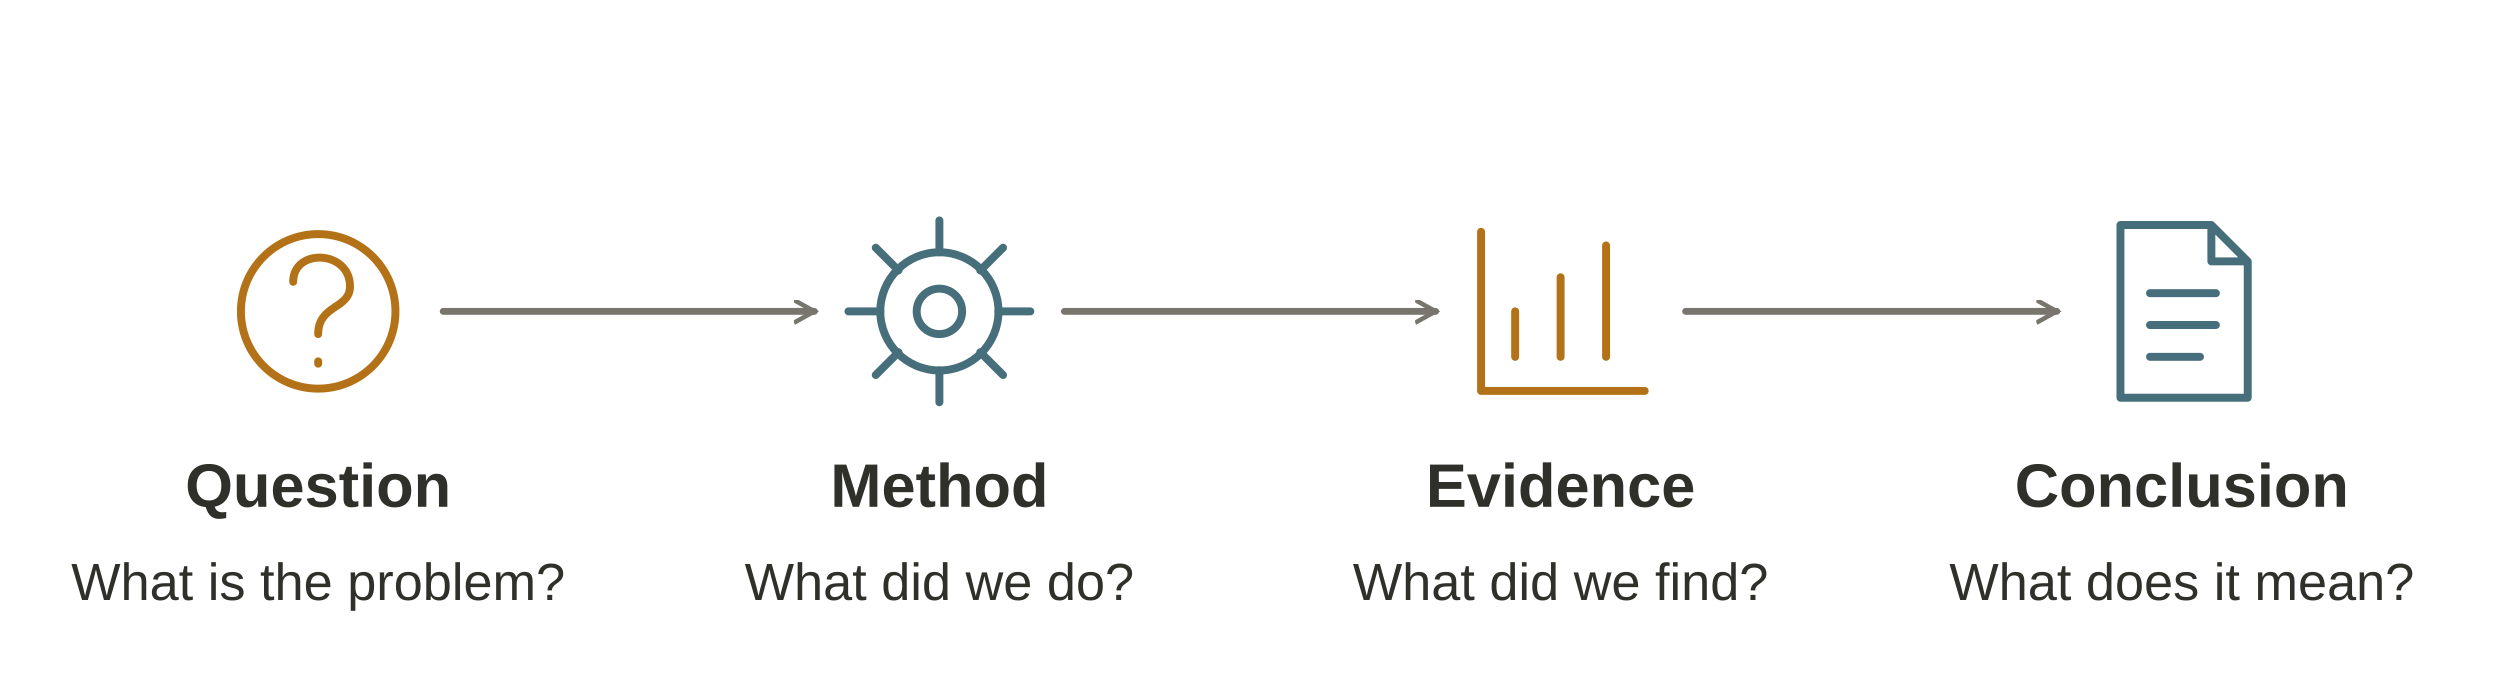
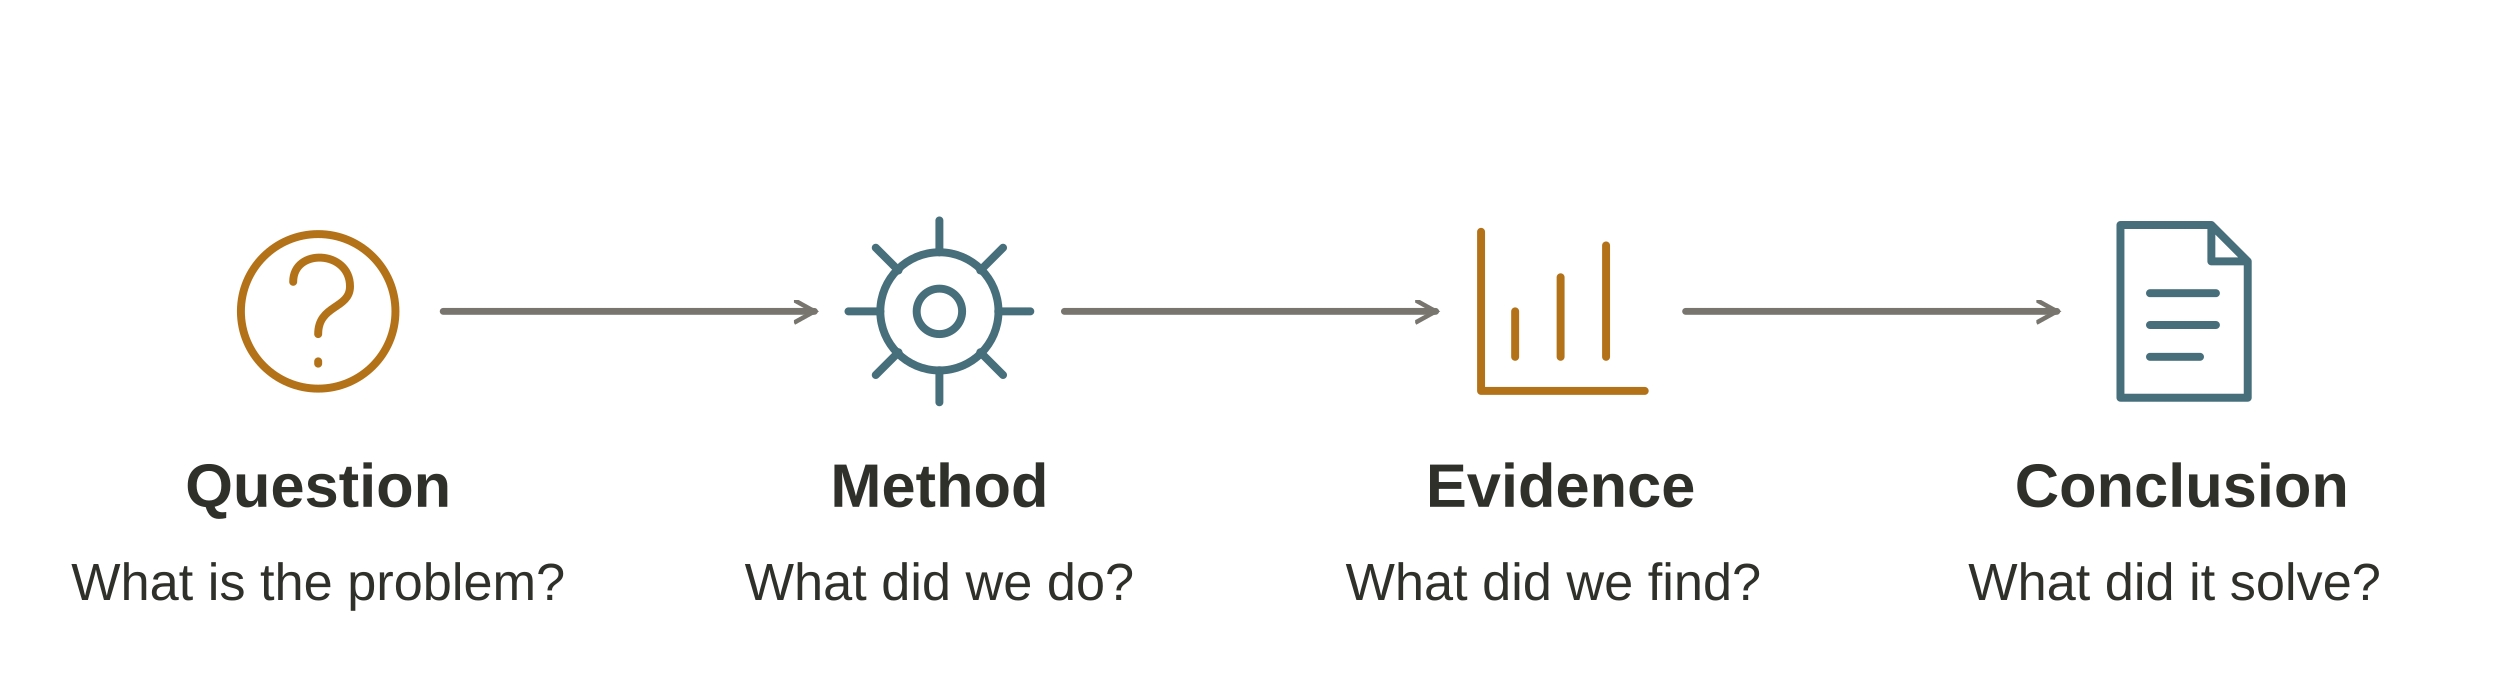
<svg xmlns="http://www.w3.org/2000/svg" width="1100" height="300" viewBox="0 0 1100 300" role="img" aria-labelledby="title desc" version="1.1" id="svg10">
  <defs id="defs1">
    <rect x="-238.665" y="-104.106" width="1310.18" height="395.179" id="rect11" />
    <marker id="a" markerWidth="12" markerHeight="12" refX="9" refY="5" orient="auto" markerUnits="userSpaceOnUse">
      <path d="M 0,0 9,5 0,10" fill="none" stroke="#77756d" stroke-width="2" id="path1" />
    </marker>
  </defs>
  <g font-family="Aptos, 'Segoe UI', Arial, sans-serif" id="g10">
    <g transform="translate(140,137)" fill="none" stroke="#b37218" stroke-width="3.5" stroke-linecap="round" stroke-linejoin="round" id="g2">
      <circle cx="0" cy="0" r="34" id="circle1" />
      <path d="m -11,-13 c 0,-15 25,-14 25,2 0,10 -14,8 -14,21 m 0,12 v 1" id="path2" />
    </g>
    <text x="140" y="223" fill="#30302b" font-size="27px" text-anchor="middle" font-weight="700" id="text2">Question</text>
    <text x="140" y="264" fill="#30302b" font-size="23px" text-anchor="middle" id="text3">What is the problem?</text>
    <path d="M 195,137 H 358.333" fill="none" stroke="#77756d" stroke-width="3" stroke-linecap="round" stroke-linejoin="round" marker-end="url(#a)" id="path3" />
    <g transform="translate(413.3333,137)" fill="none" stroke="#466e7b" stroke-width="3.5" stroke-linecap="round" stroke-linejoin="round" id="g4">
      <circle cx="0" cy="0" r="26" id="circle3" />
      <circle cx="0" cy="0" r="10" id="circle4" />
      <path d="M 0,-26 V -40 M 0,26 V 40 M 26,0 H 40 M -26,0 H -40 M 18,-18 28,-28 M 18,18 28,28 M -18,18 -28,28 m 10,-46 -10,-10" id="path4" />
    </g>
    <text x="413.333" y="223" fill="#30302b" font-size="27px" text-anchor="middle" font-weight="700" id="text4">Method</text>
    <text x="413.333" y="264" fill="#30302b" font-size="23px" text-anchor="middle" id="text5">What did we do?</text>
    <path d="M 468.333,137 H 631.667" fill="none" stroke="#77756d" stroke-width="3" stroke-linecap="round" stroke-linejoin="round" marker-end="url(#a)" id="path5" />
    <g transform="translate(686.6667,137)" fill="none" stroke="#b37218" stroke-width="3.5" stroke-linecap="round" stroke-linejoin="round" id="g6">
      <path d="M -35,-35 V 35 H 37 M -20,20 V 0 M 0,20 v -35 m 20,35 v -49" id="path6" />
    </g>
    <text x="686.667" y="223" fill="#30302b" font-size="27px" text-anchor="middle" font-weight="700" id="text6">Evidence</text>
-     <text x="686.667" y="264" fill="#30302b" font-size="23px" text-anchor="middle" id="text7">What did we find?</text>
+     <text x="686.667" y="264" fill="#30302b" font-size="23px" text-anchor="middle" id="text7">
+       <tspan id="tspan3" x="686.667" y="264">What did we find?</tspan>
+       <tspan id="tspan4" x="686.667" y="292.75" />
+     </text>
    <path d="M 741.667,137 H 905" fill="none" stroke="#77756d" stroke-width="3" stroke-linecap="round" stroke-linejoin="round" marker-end="url(#a)" id="path7" />
    <g transform="translate(960,137)" fill="none" stroke="#466e7b" stroke-width="3.5" stroke-linecap="round" stroke-linejoin="round" id="g8">
      <path d="m -27,-38 h 40 l 16,16 v 60 h -56 z m 40,0 v 16 H 29 M -14,-8 H 15 M -14,6 H 15 M -14,20 H 8" id="path8" />
    </g>
    <text x="960" y="223" fill="#30302b" font-size="27px" text-anchor="middle" font-weight="700" id="text8">Conclusion</text>
-     <text x="960" y="264" fill="#30302b" font-size="23px" text-anchor="middle" id="text9">What does it mean?</text>
+     <text x="960" y="264" fill="#30302b" font-size="23px" text-anchor="middle" id="text9">
+       <tspan id="tspan1" x="960" y="264">What did it solve?</tspan>
+       <tspan id="tspan2" x="960" y="292.75" />
+     </text>
    <text x="550" y="375" fill="#b37218" font-size="27px" text-anchor="middle" font-weight="700" id="text10" />
    <text xml:space="preserve" id="text11" style="writing-mode:lr-tb;direction:ltr;white-space:pre;shape-inside:url(#rect11);fill:#0b280b;stroke:#000000;stroke-width:49.134;stroke-linecap:round;paint-order:fill markers stroke" />
  </g>
</svg>
